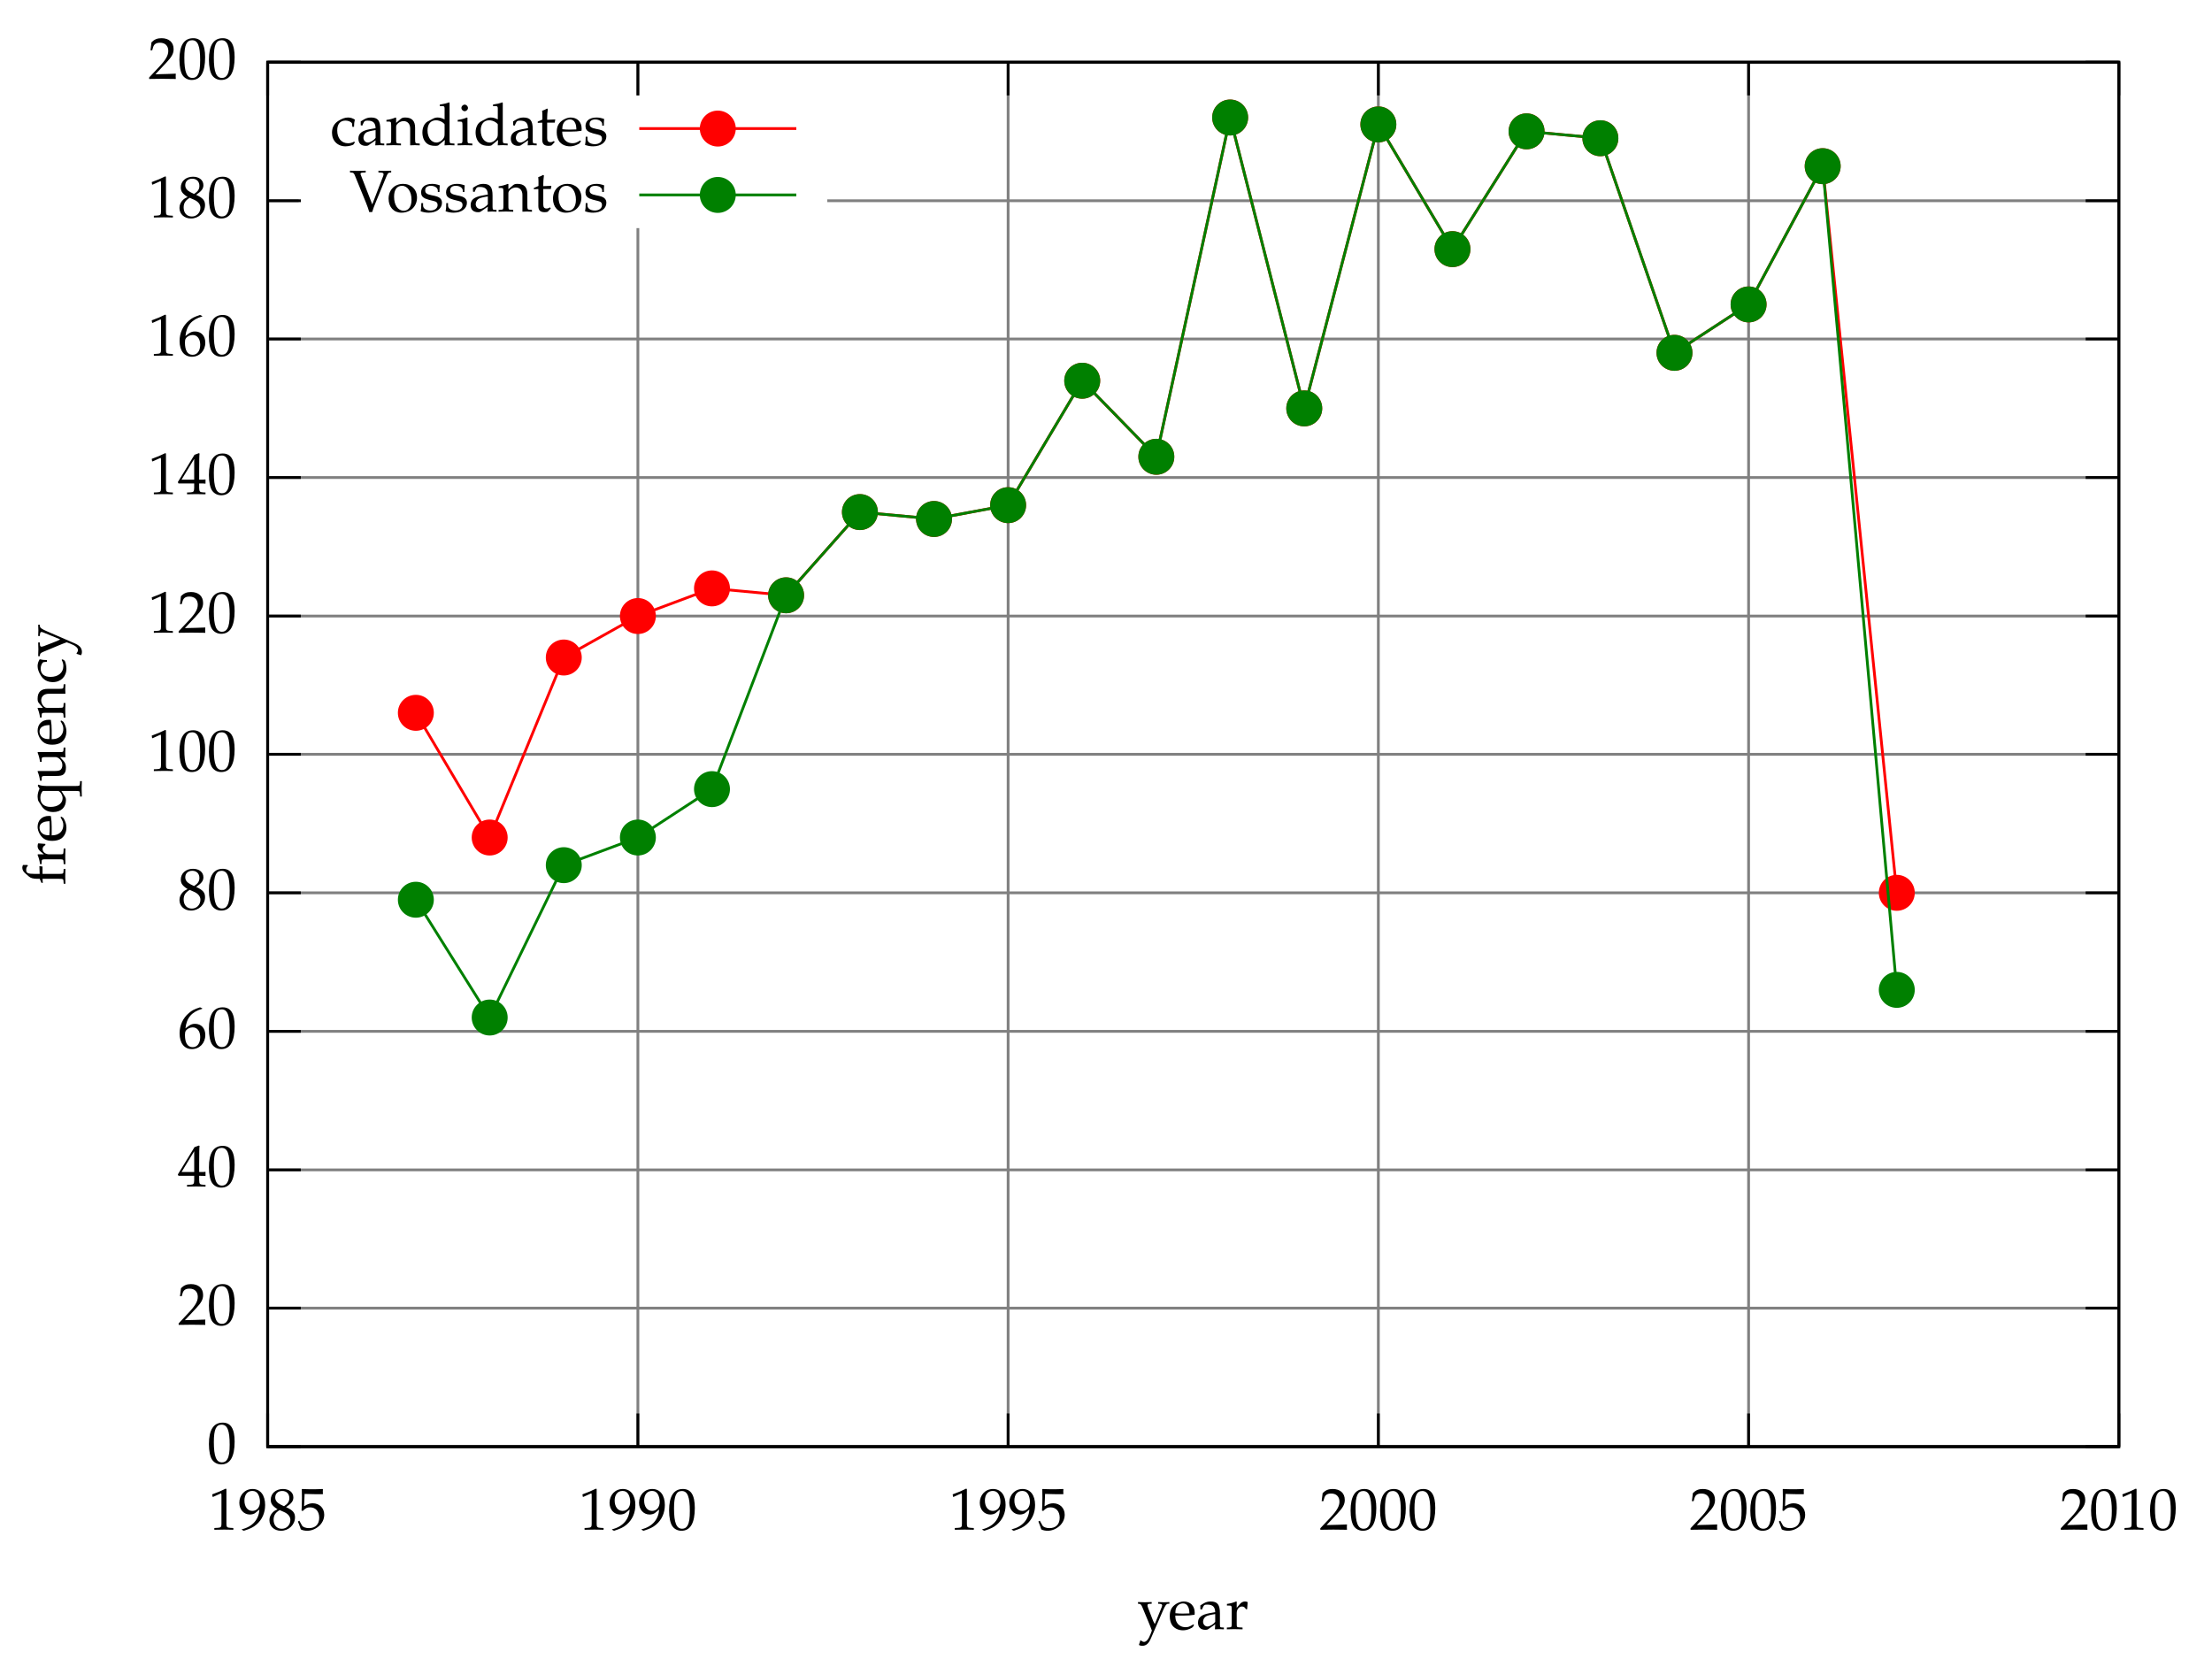
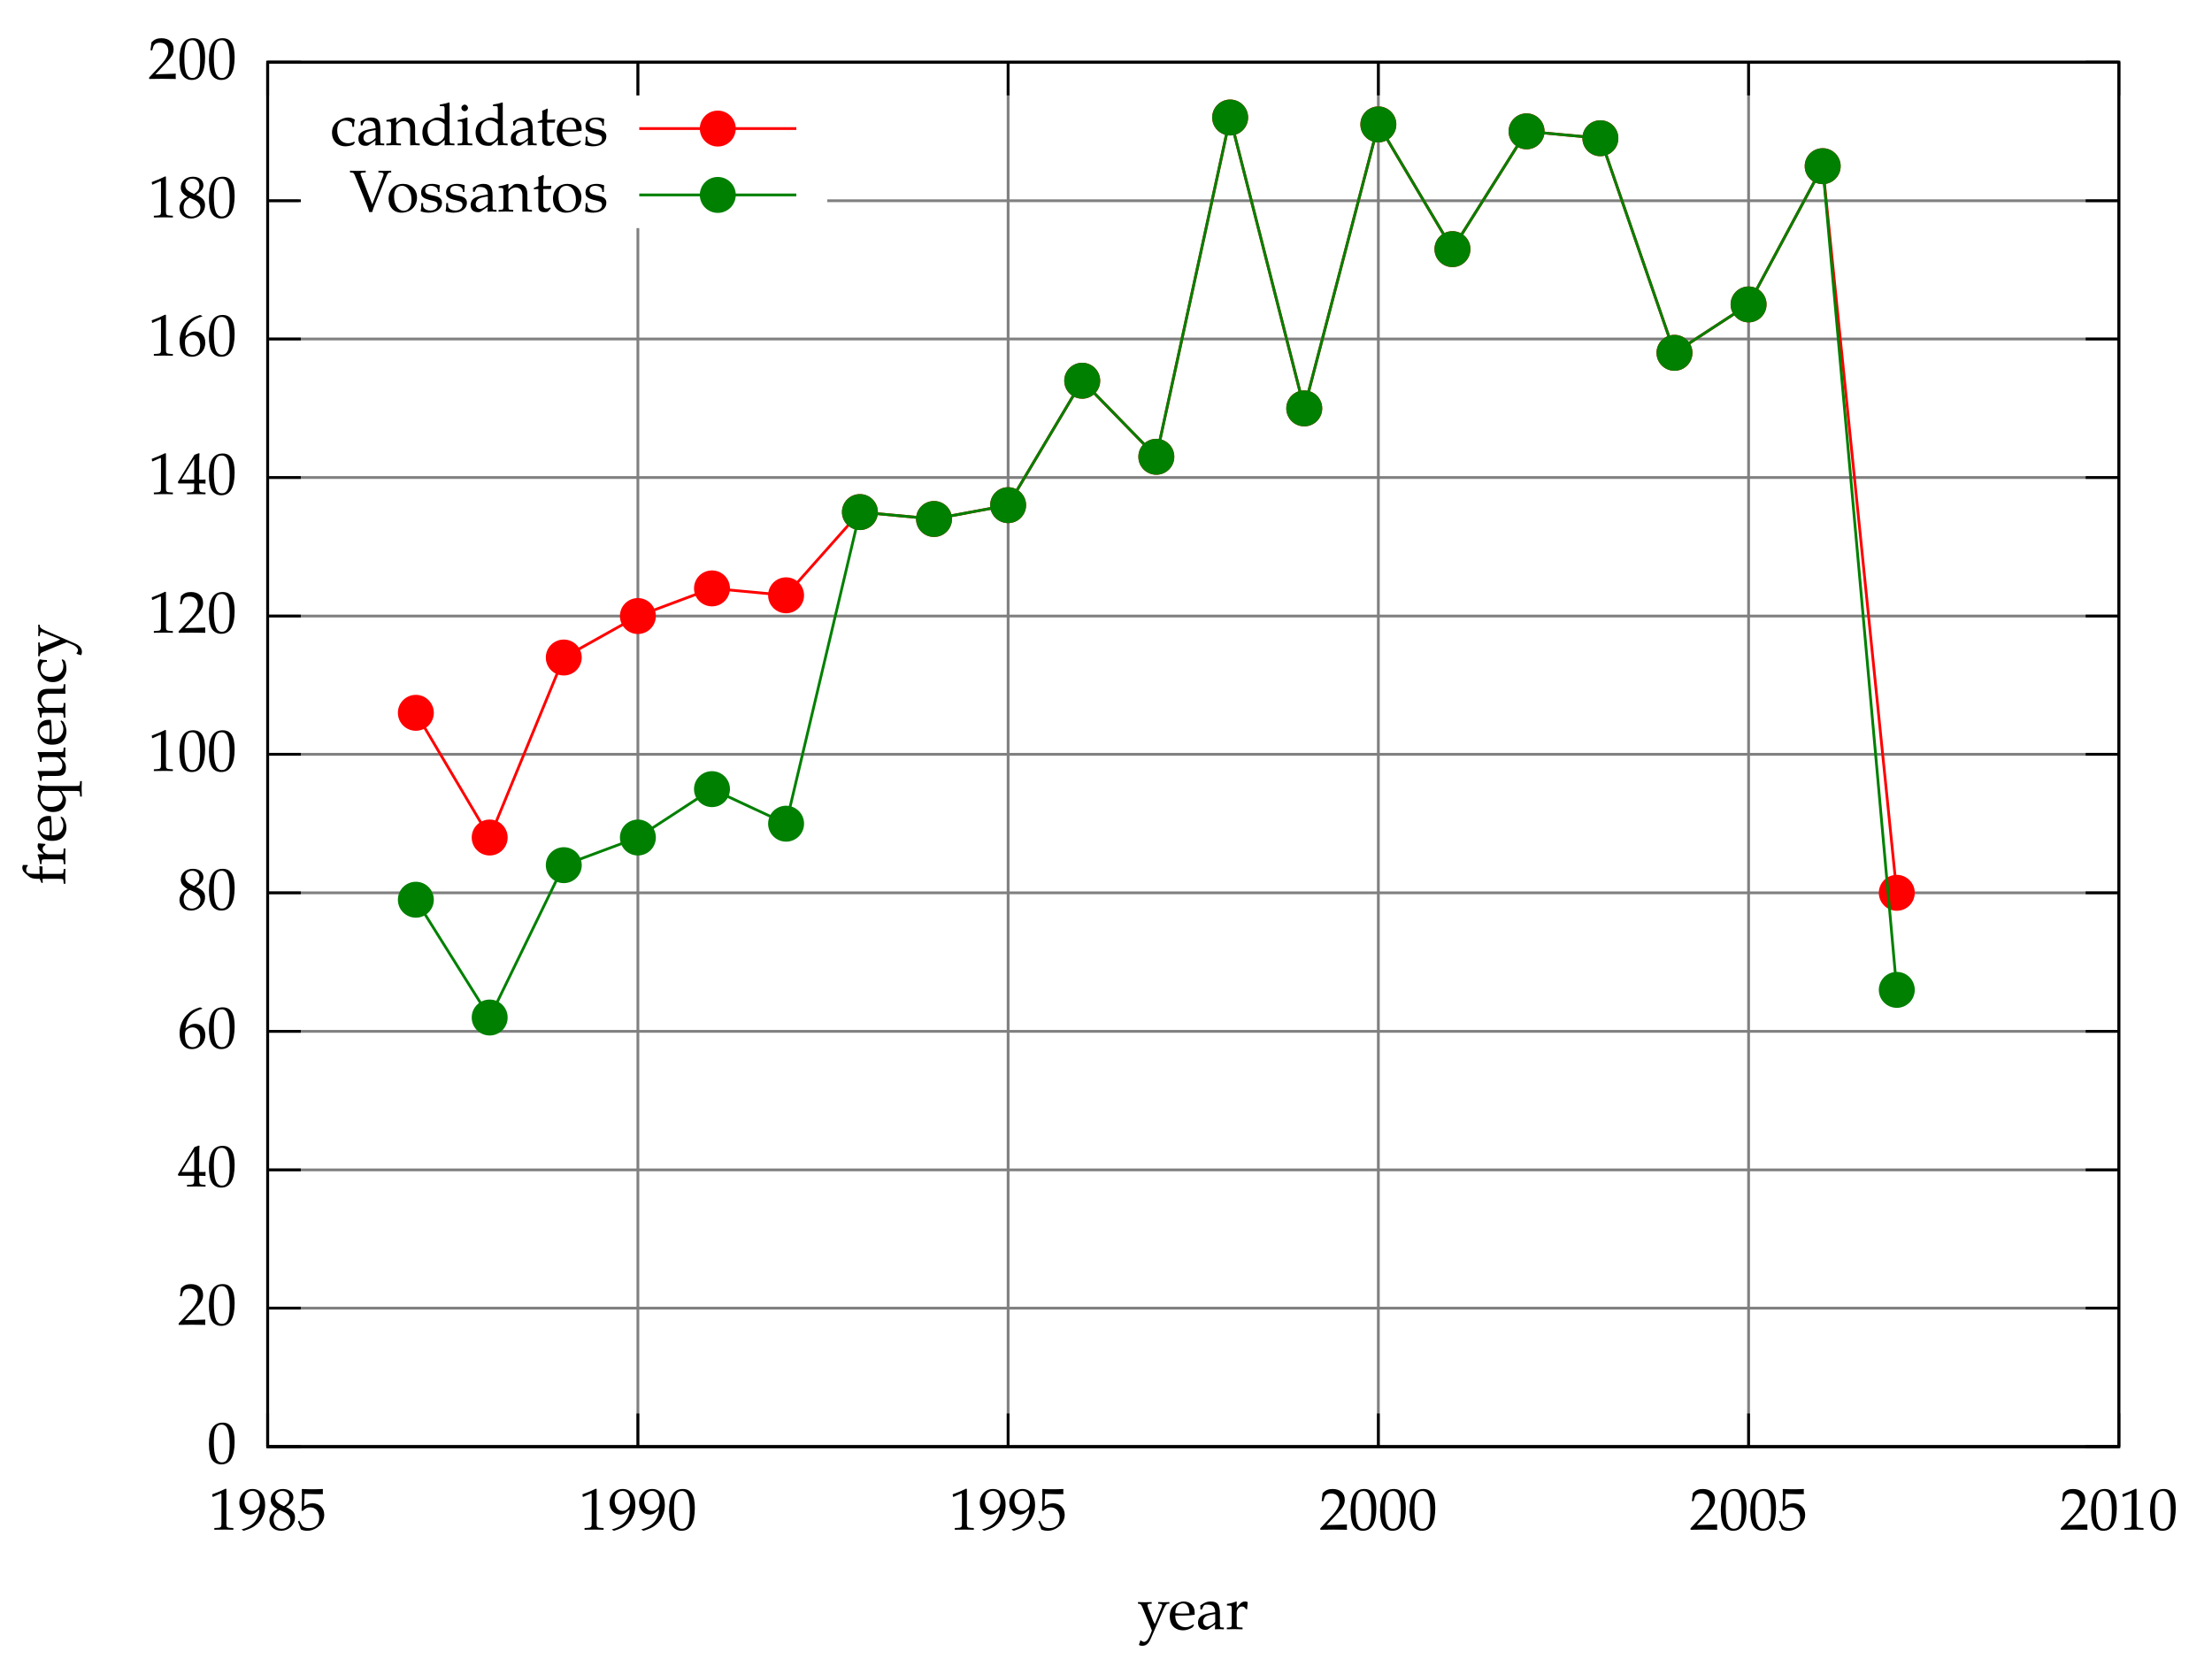
<svg xmlns="http://www.w3.org/2000/svg" xmlns:xlink="http://www.w3.org/1999/xlink" viewBox="0 0 800 600">
  <g id="gnuplot_canvas">
    <rect x="0" y="0" width="800" height="600" fill="none" />
    <defs>
      <circle id="gpDot" r="0.5" stroke-width="0.5" />
      <path id="gpPt0" stroke-width="0.167" stroke="currentColor" d="M-1,0 h2 M0,-1 v2" />
      <path id="gpPt1" stroke-width="0.167" stroke="currentColor" d="M-1,-1 L1,1 M1,-1 L-1,1" />
      <path id="gpPt2" stroke-width="0.167" stroke="currentColor" d="M-1,0 L1,0 M0,-1 L0,1 M-1,-1 L1,1 M-1,1 L1,-1" />
      <rect id="gpPt3" stroke-width="0.167" stroke="currentColor" x="-1" y="-1" width="2" height="2" />
      <rect id="gpPt4" stroke-width="0.167" stroke="currentColor" fill="currentColor" x="-1" y="-1" width="2" height="2" />
      <circle id="gpPt5" stroke-width="0.167" stroke="currentColor" cx="0" cy="0" r="1" />
      <use xlink:href="#gpPt5" id="gpPt6" fill="currentColor" stroke="none" />
      <path id="gpPt7" stroke-width="0.167" stroke="currentColor" d="M0,-1.33 L-1.33,0.67 L1.33,0.67 z" />
      <use xlink:href="#gpPt7" id="gpPt8" fill="currentColor" stroke="none" />
      <use xlink:href="#gpPt7" id="gpPt9" stroke="currentColor" transform="rotate(180)" />
      <use xlink:href="#gpPt9" id="gpPt10" fill="currentColor" stroke="none" />
      <use xlink:href="#gpPt3" id="gpPt11" stroke="currentColor" transform="rotate(45)" />
      <use xlink:href="#gpPt11" id="gpPt12" fill="currentColor" stroke="none" />
      <filter id="greybox" filterUnits="objectBoundingBox" x="0" y="0" height="1" width="1">
        <feFlood flood-color="lightgrey" flood-opacity="1" result="grey" />
        <feComposite in="SourceGraphic" in2="grey" operator="atop" />
      </filter>
    </defs>
    <g style="fill:none; color:white; stroke:black; stroke-width:1.00; stroke-linecap:butt; stroke-linejoin:miter">
</g>
    <g style="fill:none; color:black; stroke:currentColor; stroke-width:1.00; stroke-linecap:butt; stroke-linejoin:miter">
</g>
    <g style="fill:none; color:red; stroke:currentColor; stroke-width:1.00; stroke-linecap:butt; stroke-linejoin:miter">
      <path stroke="gray" class="gridline" d="M96.8,523.2 L766.3,523.2  " />
    </g>
    <g style="fill:none; color:black; stroke:currentColor; stroke-width:1.00; stroke-linecap:butt; stroke-linejoin:miter">
      <path stroke="black" d="M96.8,523.2 L108.8,523.2 M766.3,523.2 L754.3,523.2  " />
      <g transform="translate(85.6,529.2)" style="stroke:none; fill:black; font-family:Palatino Linotype, Book Antiqua, Palatino, FreeSerif, serif; font-size:16.00pt; text-anchor:end">
        <text>
          <tspan> 0</tspan>
        </text>
      </g>
    </g>
    <g style="fill:none; color:red; stroke:currentColor; stroke-width:1.00; stroke-linecap:butt; stroke-linejoin:miter">
      <path stroke="gray" class="gridline" d="M96.8,473.1 L766.3,473.1  " />
    </g>
    <g style="fill:none; color:black; stroke:currentColor; stroke-width:1.00; stroke-linecap:butt; stroke-linejoin:miter">
      <path stroke="black" d="M96.8,473.1 L108.8,473.1 M766.3,473.1 L754.3,473.1  " />
      <g transform="translate(85.6,479.1)" style="stroke:none; fill:black; font-family:Palatino Linotype, Book Antiqua, Palatino, FreeSerif, serif; font-size:16.00pt; text-anchor:end">
        <text>
          <tspan> 20</tspan>
        </text>
      </g>
    </g>
    <g style="fill:none; color:red; stroke:currentColor; stroke-width:1.00; stroke-linecap:butt; stroke-linejoin:miter">
      <path stroke="gray" class="gridline" d="M96.8,423.1 L766.3,423.1  " />
    </g>
    <g style="fill:none; color:black; stroke:currentColor; stroke-width:1.00; stroke-linecap:butt; stroke-linejoin:miter">
      <path stroke="black" d="M96.8,423.1 L108.8,423.1 M766.3,423.1 L754.3,423.1  " />
      <g transform="translate(85.6,429.1)" style="stroke:none; fill:black; font-family:Palatino Linotype, Book Antiqua, Palatino, FreeSerif, serif; font-size:16.00pt; text-anchor:end">
        <text>
          <tspan> 40</tspan>
        </text>
      </g>
    </g>
    <g style="fill:none; color:red; stroke:currentColor; stroke-width:1.00; stroke-linecap:butt; stroke-linejoin:miter">
      <path stroke="gray" class="gridline" d="M96.8,373.0 L766.3,373.0  " />
    </g>
    <g style="fill:none; color:black; stroke:currentColor; stroke-width:1.00; stroke-linecap:butt; stroke-linejoin:miter">
      <path stroke="black" d="M96.8,373.0 L108.8,373.0 M766.3,373.0 L754.3,373.0  " />
      <g transform="translate(85.6,379.0)" style="stroke:none; fill:black; font-family:Palatino Linotype, Book Antiqua, Palatino, FreeSerif, serif; font-size:16.00pt; text-anchor:end">
        <text>
          <tspan> 60</tspan>
        </text>
      </g>
    </g>
    <g style="fill:none; color:red; stroke:currentColor; stroke-width:1.00; stroke-linecap:butt; stroke-linejoin:miter">
      <path stroke="gray" class="gridline" d="M96.8,322.9 L766.3,322.9  " />
    </g>
    <g style="fill:none; color:black; stroke:currentColor; stroke-width:1.00; stroke-linecap:butt; stroke-linejoin:miter">
      <path stroke="black" d="M96.8,322.9 L108.8,322.9 M766.3,322.9 L754.3,322.9  " />
      <g transform="translate(85.6,328.9)" style="stroke:none; fill:black; font-family:Palatino Linotype, Book Antiqua, Palatino, FreeSerif, serif; font-size:16.00pt; text-anchor:end">
        <text>
          <tspan> 80</tspan>
        </text>
      </g>
    </g>
    <g style="fill:none; color:red; stroke:currentColor; stroke-width:1.00; stroke-linecap:butt; stroke-linejoin:miter">
      <path stroke="gray" class="gridline" d="M96.8,272.8 L766.3,272.8  " />
    </g>
    <g style="fill:none; color:black; stroke:currentColor; stroke-width:1.00; stroke-linecap:butt; stroke-linejoin:miter">
      <path stroke="black" d="M96.8,272.8 L108.8,272.8 M766.3,272.8 L754.3,272.8  " />
      <g transform="translate(85.6,278.8)" style="stroke:none; fill:black; font-family:Palatino Linotype, Book Antiqua, Palatino, FreeSerif, serif; font-size:16.00pt; text-anchor:end">
        <text>
          <tspan> 100</tspan>
        </text>
      </g>
    </g>
    <g style="fill:none; color:red; stroke:currentColor; stroke-width:1.00; stroke-linecap:butt; stroke-linejoin:miter">
      <path stroke="gray" class="gridline" d="M96.8,222.8 L766.3,222.8  " />
    </g>
    <g style="fill:none; color:black; stroke:currentColor; stroke-width:1.00; stroke-linecap:butt; stroke-linejoin:miter">
      <path stroke="black" d="M96.8,222.8 L108.8,222.8 M766.3,222.8 L754.3,222.8  " />
      <g transform="translate(85.6,228.8)" style="stroke:none; fill:black; font-family:Palatino Linotype, Book Antiqua, Palatino, FreeSerif, serif; font-size:16.00pt; text-anchor:end">
        <text>
          <tspan> 120</tspan>
        </text>
      </g>
    </g>
    <g style="fill:none; color:red; stroke:currentColor; stroke-width:1.00; stroke-linecap:butt; stroke-linejoin:miter">
      <path stroke="gray" class="gridline" d="M96.8,172.7 L766.3,172.7  " />
    </g>
    <g style="fill:none; color:black; stroke:currentColor; stroke-width:1.00; stroke-linecap:butt; stroke-linejoin:miter">
      <path stroke="black" d="M96.8,172.7 L108.8,172.7 M766.3,172.7 L754.3,172.7  " />
      <g transform="translate(85.6,178.7)" style="stroke:none; fill:black; font-family:Palatino Linotype, Book Antiqua, Palatino, FreeSerif, serif; font-size:16.00pt; text-anchor:end">
        <text>
          <tspan> 140</tspan>
        </text>
      </g>
    </g>
    <g style="fill:none; color:red; stroke:currentColor; stroke-width:1.00; stroke-linecap:butt; stroke-linejoin:miter">
      <path stroke="gray" class="gridline" d="M96.8,122.6 L766.3,122.6  " />
    </g>
    <g style="fill:none; color:black; stroke:currentColor; stroke-width:1.00; stroke-linecap:butt; stroke-linejoin:miter">
      <path stroke="black" d="M96.8,122.6 L108.8,122.6 M766.3,122.6 L754.3,122.6  " />
      <g transform="translate(85.6,128.6)" style="stroke:none; fill:black; font-family:Palatino Linotype, Book Antiqua, Palatino, FreeSerif, serif; font-size:16.00pt; text-anchor:end">
        <text>
          <tspan> 160</tspan>
        </text>
      </g>
    </g>
    <g style="fill:none; color:red; stroke:currentColor; stroke-width:1.00; stroke-linecap:butt; stroke-linejoin:miter">
      <path stroke="gray" class="gridline" d="M96.8,72.6 L108.0,72.6 M299.2,72.6 L766.3,72.6  " />
    </g>
    <g style="fill:none; color:black; stroke:currentColor; stroke-width:1.00; stroke-linecap:butt; stroke-linejoin:miter">
      <path stroke="black" d="M96.8,72.6 L108.8,72.6 M766.3,72.6 L754.3,72.6  " />
      <g transform="translate(85.6,78.6)" style="stroke:none; fill:black; font-family:Palatino Linotype, Book Antiqua, Palatino, FreeSerif, serif; font-size:16.00pt; text-anchor:end">
        <text>
          <tspan> 180</tspan>
        </text>
      </g>
    </g>
    <g style="fill:none; color:red; stroke:currentColor; stroke-width:1.00; stroke-linecap:butt; stroke-linejoin:miter">
      <path stroke="gray" class="gridline" d="M96.8,22.5 L766.3,22.5  " />
    </g>
    <g style="fill:none; color:black; stroke:currentColor; stroke-width:1.00; stroke-linecap:butt; stroke-linejoin:miter">
      <path stroke="black" d="M96.8,22.5 L108.8,22.5 M766.3,22.5 L754.3,22.5  " />
      <g transform="translate(85.6,28.5)" style="stroke:none; fill:black; font-family:Palatino Linotype, Book Antiqua, Palatino, FreeSerif, serif; font-size:16.00pt; text-anchor:end">
        <text>
          <tspan> 200</tspan>
        </text>
      </g>
    </g>
    <g style="fill:none; color:red; stroke:currentColor; stroke-width:1.00; stroke-linecap:butt; stroke-linejoin:miter">
      <path stroke="gray" class="gridline" d="M96.8,523.2 L96.8,22.5  " />
    </g>
    <g style="fill:none; color:black; stroke:currentColor; stroke-width:1.00; stroke-linecap:butt; stroke-linejoin:miter">
      <path stroke="black" d="M96.8,523.2 L96.8,511.2 M96.8,22.5 L96.8,34.5  " />
      <g transform="translate(96.8,553.2)" style="stroke:none; fill:black; font-family:Palatino Linotype, Book Antiqua, Palatino, FreeSerif, serif; font-size:16.00pt; text-anchor:middle">
        <text>
          <tspan> 1985</tspan>
        </text>
      </g>
    </g>
    <g style="fill:none; color:red; stroke:currentColor; stroke-width:1.00; stroke-linecap:butt; stroke-linejoin:miter">
      <path stroke="gray" class="gridline" d="M230.7,523.2 L230.7,82.5 M230.7,34.5 L230.7,22.5  " />
    </g>
    <g style="fill:none; color:black; stroke:currentColor; stroke-width:1.00; stroke-linecap:butt; stroke-linejoin:miter">
      <path stroke="black" d="M230.7,523.2 L230.7,511.2 M230.7,22.5 L230.7,34.5  " />
      <g transform="translate(230.7,553.2)" style="stroke:none; fill:black; font-family:Palatino Linotype, Book Antiqua, Palatino, FreeSerif, serif; font-size:16.00pt; text-anchor:middle">
        <text>
          <tspan> 1990</tspan>
        </text>
      </g>
    </g>
    <g style="fill:none; color:red; stroke:currentColor; stroke-width:1.00; stroke-linecap:butt; stroke-linejoin:miter">
      <path stroke="gray" class="gridline" d="M364.6,523.2 L364.6,22.5  " />
    </g>
    <g style="fill:none; color:black; stroke:currentColor; stroke-width:1.00; stroke-linecap:butt; stroke-linejoin:miter">
      <path stroke="black" d="M364.6,523.2 L364.6,511.2 M364.6,22.5 L364.6,34.5  " />
      <g transform="translate(364.6,553.2)" style="stroke:none; fill:black; font-family:Palatino Linotype, Book Antiqua, Palatino, FreeSerif, serif; font-size:16.00pt; text-anchor:middle">
        <text>
          <tspan> 1995</tspan>
        </text>
      </g>
    </g>
    <g style="fill:none; color:red; stroke:currentColor; stroke-width:1.00; stroke-linecap:butt; stroke-linejoin:miter">
      <path stroke="gray" class="gridline" d="M498.5,523.2 L498.5,22.5  " />
    </g>
    <g style="fill:none; color:black; stroke:currentColor; stroke-width:1.00; stroke-linecap:butt; stroke-linejoin:miter">
      <path stroke="black" d="M498.5,523.2 L498.5,511.2 M498.5,22.5 L498.5,34.5  " />
      <g transform="translate(498.5,553.2)" style="stroke:none; fill:black; font-family:Palatino Linotype, Book Antiqua, Palatino, FreeSerif, serif; font-size:16.00pt; text-anchor:middle">
        <text>
          <tspan> 2000</tspan>
        </text>
      </g>
    </g>
    <g style="fill:none; color:red; stroke:currentColor; stroke-width:1.00; stroke-linecap:butt; stroke-linejoin:miter">
      <path stroke="gray" class="gridline" d="M632.4,523.2 L632.4,22.5  " />
    </g>
    <g style="fill:none; color:black; stroke:currentColor; stroke-width:1.00; stroke-linecap:butt; stroke-linejoin:miter">
      <path stroke="black" d="M632.4,523.2 L632.4,511.2 M632.4,22.5 L632.4,34.5  " />
      <g transform="translate(632.4,553.2)" style="stroke:none; fill:black; font-family:Palatino Linotype, Book Antiqua, Palatino, FreeSerif, serif; font-size:16.00pt; text-anchor:middle">
        <text>
          <tspan> 2005</tspan>
        </text>
      </g>
    </g>
    <g style="fill:none; color:red; stroke:currentColor; stroke-width:1.00; stroke-linecap:butt; stroke-linejoin:miter">
      <path stroke="gray" class="gridline" d="M766.3,523.2 L766.3,22.5  " />
    </g>
    <g style="fill:none; color:black; stroke:currentColor; stroke-width:1.00; stroke-linecap:butt; stroke-linejoin:miter">
      <path stroke="black" d="M766.3,523.2 L766.3,511.2 M766.3,22.5 L766.3,34.5  " />
      <g transform="translate(766.3,553.2)" style="stroke:none; fill:black; font-family:Palatino Linotype, Book Antiqua, Palatino, FreeSerif, serif; font-size:16.00pt; text-anchor:middle">
        <text>
          <tspan> 2010</tspan>
        </text>
      </g>
      <path stroke="black" d="M96.8,22.5 L96.8,523.2 L766.3,523.2 L766.3,22.5 L96.8,22.5 Z  " />
      <g transform="translate(23.6,272.9) rotate(270)" style="stroke:none; fill:black; font-family:Palatino Linotype, Book Antiqua, Palatino, FreeSerif, serif; font-size:16.00pt; text-anchor:middle">
        <text>
          <tspan>frequency</tspan>
        </text>
      </g>
      <g transform="translate(431.5,589.2)" style="stroke:none; fill:black; font-family:Palatino Linotype, Book Antiqua, Palatino, FreeSerif, serif; font-size:16.00pt; text-anchor:middle">
        <text>
          <tspan>year</tspan>
        </text>
      </g>
    </g>
    <g id="gnuplot_plot_1">
      <g style="fill:none; color:red; stroke:currentColor; stroke-width:1.00; stroke-linecap:butt; stroke-linejoin:miter">
        <g transform="translate(220.0,52.5)" style="stroke:none; fill:black; font-family:Palatino Linotype, Book Antiqua, Palatino, FreeSerif, serif; font-size:16.00pt; text-anchor:end">
          <text>
            <tspan>candidates</tspan>
          </text>
        </g>
        <path d="M231.2,46.5 L288.0,46.5 M150.4,257.8 L177.1,302.9 L203.9,237.8 L230.7,222.8 L257.5,212.8 L284.3,215.3    L311.0,185.2 L337.8,187.7 L364.6,182.7 L391.4,137.7 L418.2,165.2 L444.9,42.5 L471.7,147.7 L498.5,45.0    L525.3,90.1 L552.1,47.5 L578.8,50.0 L605.6,127.6 L632.4,110.1 L659.2,60.1 L686.0,322.9  " />
        <use xlink:href="#gpPt6" transform="translate(150.4,257.8) scale(6.00)" />
        <use xlink:href="#gpPt6" transform="translate(177.1,302.9) scale(6.00)" />
        <use xlink:href="#gpPt6" transform="translate(203.9,237.8) scale(6.00)" />
        <use xlink:href="#gpPt6" transform="translate(230.7,222.8) scale(6.00)" />
        <use xlink:href="#gpPt6" transform="translate(257.5,212.8) scale(6.00)" />
        <use xlink:href="#gpPt6" transform="translate(284.3,215.3) scale(6.00)" />
        <use xlink:href="#gpPt6" transform="translate(311.0,185.2) scale(6.00)" />
        <use xlink:href="#gpPt6" transform="translate(337.8,187.7) scale(6.00)" />
        <use xlink:href="#gpPt6" transform="translate(364.6,182.7) scale(6.00)" />
        <use xlink:href="#gpPt6" transform="translate(391.4,137.7) scale(6.00)" />
        <use xlink:href="#gpPt6" transform="translate(418.2,165.2) scale(6.00)" />
        <use xlink:href="#gpPt6" transform="translate(444.9,42.5) scale(6.00)" />
        <use xlink:href="#gpPt6" transform="translate(471.7,147.7) scale(6.00)" />
        <use xlink:href="#gpPt6" transform="translate(498.5,45.0) scale(6.00)" />
        <use xlink:href="#gpPt6" transform="translate(525.3,90.1) scale(6.00)" />
        <use xlink:href="#gpPt6" transform="translate(552.1,47.5) scale(6.00)" />
        <use xlink:href="#gpPt6" transform="translate(578.8,50.0) scale(6.00)" />
        <use xlink:href="#gpPt6" transform="translate(605.6,127.6) scale(6.00)" />
        <use xlink:href="#gpPt6" transform="translate(632.4,110.1) scale(6.00)" />
        <use xlink:href="#gpPt6" transform="translate(659.2,60.1) scale(6.00)" />
        <use xlink:href="#gpPt6" transform="translate(686.0,322.9) scale(6.00)" />
        <use xlink:href="#gpPt6" transform="translate(259.6,46.5) scale(6.00)" />
      </g>
    </g>
    <g id="gnuplot_plot_2">
      <g style="fill:none; color:green; stroke:currentColor; stroke-width:1.00; stroke-linecap:butt; stroke-linejoin:miter">
        <g transform="translate(220.0,76.5)" style="stroke:none; fill:black; font-family:Palatino Linotype, Book Antiqua, Palatino, FreeSerif, serif; font-size:16.00pt; text-anchor:end">
          <text>
            <tspan>Vossantos</tspan>
          </text>
        </g>
-         <path d="M231.2,70.5 L288.0,70.5 M150.4,325.4 L177.1,368.0 L203.9,312.9 L230.7,302.9 L257.5,285.4 L284.3,215.3    L311.0,185.2 L337.8,187.7 L364.6,182.7 L391.4,137.7 L418.2,165.2 L444.9,42.5 L471.7,147.7 L498.5,45.0    L525.3,90.1 L552.1,47.5 L578.8,50.0 L605.6,127.6 L632.4,110.1 L659.2,60.1 L686.0,358.0  " />
+         <path d="M231.2,70.5 L288.0,70.5 M150.4,325.4 L177.1,368.0 L203.9,312.9 L230.7,302.9 L257.5,285.4 L284.3,297.9    L311.0,185.2 L337.8,187.7 L364.6,182.7 L391.4,137.7 L418.2,165.2 L444.9,42.5 L471.7,147.7 L498.5,45.0    L525.3,90.1 L552.1,47.5 L578.8,50.0 L605.6,127.6 L632.4,110.1 L659.2,60.1 L686.0,358.0  " />
        <use xlink:href="#gpPt6" transform="translate(150.4,325.4) scale(6.00)" />
        <use xlink:href="#gpPt6" transform="translate(177.1,368.0) scale(6.00)" />
        <use xlink:href="#gpPt6" transform="translate(203.9,312.9) scale(6.00)" />
        <use xlink:href="#gpPt6" transform="translate(230.7,302.9) scale(6.00)" />
        <use xlink:href="#gpPt6" transform="translate(257.5,285.4) scale(6.00)" />
-         <use xlink:href="#gpPt6" transform="translate(284.3,215.3) scale(6.00)" />
+         <use xlink:href="#gpPt6" transform="translate(284.3,297.9) scale(6.00)" />
        <use xlink:href="#gpPt6" transform="translate(311.0,185.2) scale(6.00)" />
        <use xlink:href="#gpPt6" transform="translate(337.8,187.7) scale(6.00)" />
        <use xlink:href="#gpPt6" transform="translate(364.6,182.7) scale(6.00)" />
        <use xlink:href="#gpPt6" transform="translate(391.4,137.7) scale(6.00)" />
        <use xlink:href="#gpPt6" transform="translate(418.2,165.2) scale(6.00)" />
        <use xlink:href="#gpPt6" transform="translate(444.9,42.5) scale(6.00)" />
        <use xlink:href="#gpPt6" transform="translate(471.7,147.7) scale(6.00)" />
        <use xlink:href="#gpPt6" transform="translate(498.5,45.0) scale(6.00)" />
        <use xlink:href="#gpPt6" transform="translate(525.3,90.1) scale(6.00)" />
        <use xlink:href="#gpPt6" transform="translate(552.1,47.5) scale(6.00)" />
        <use xlink:href="#gpPt6" transform="translate(578.8,50.0) scale(6.00)" />
        <use xlink:href="#gpPt6" transform="translate(605.6,127.6) scale(6.00)" />
        <use xlink:href="#gpPt6" transform="translate(632.4,110.1) scale(6.00)" />
        <use xlink:href="#gpPt6" transform="translate(659.2,60.1) scale(6.00)" />
        <use xlink:href="#gpPt6" transform="translate(686.0,358.0) scale(6.00)" />
        <use xlink:href="#gpPt6" transform="translate(259.6,70.5) scale(6.00)" />
      </g>
    </g>
    <g style="fill:none; color:black; stroke:currentColor; stroke-width:1.00; stroke-linecap:butt; stroke-linejoin:miter">
      <path stroke="black" d="M96.8,22.5 L96.8,523.2 L766.3,523.2 L766.3,22.5 L96.8,22.5 Z  " />
    </g>
  </g>
</svg>
